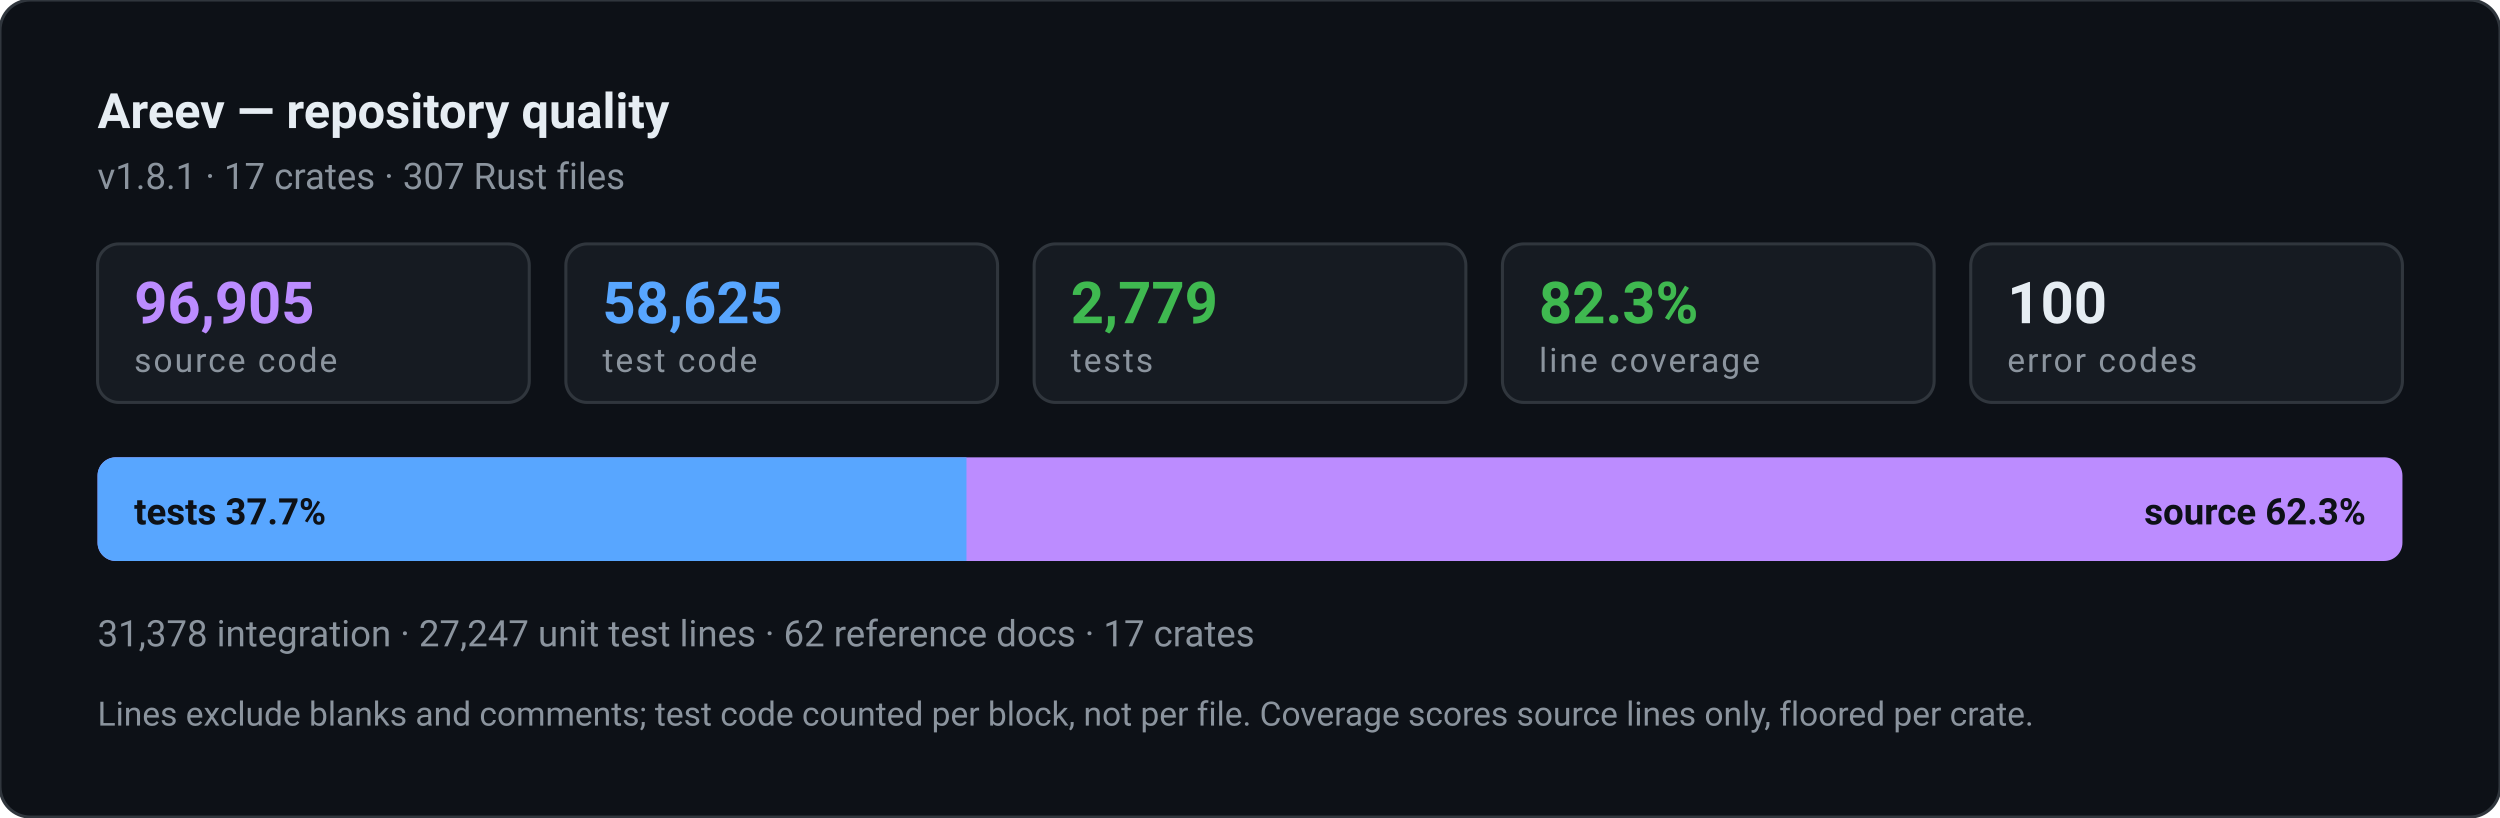
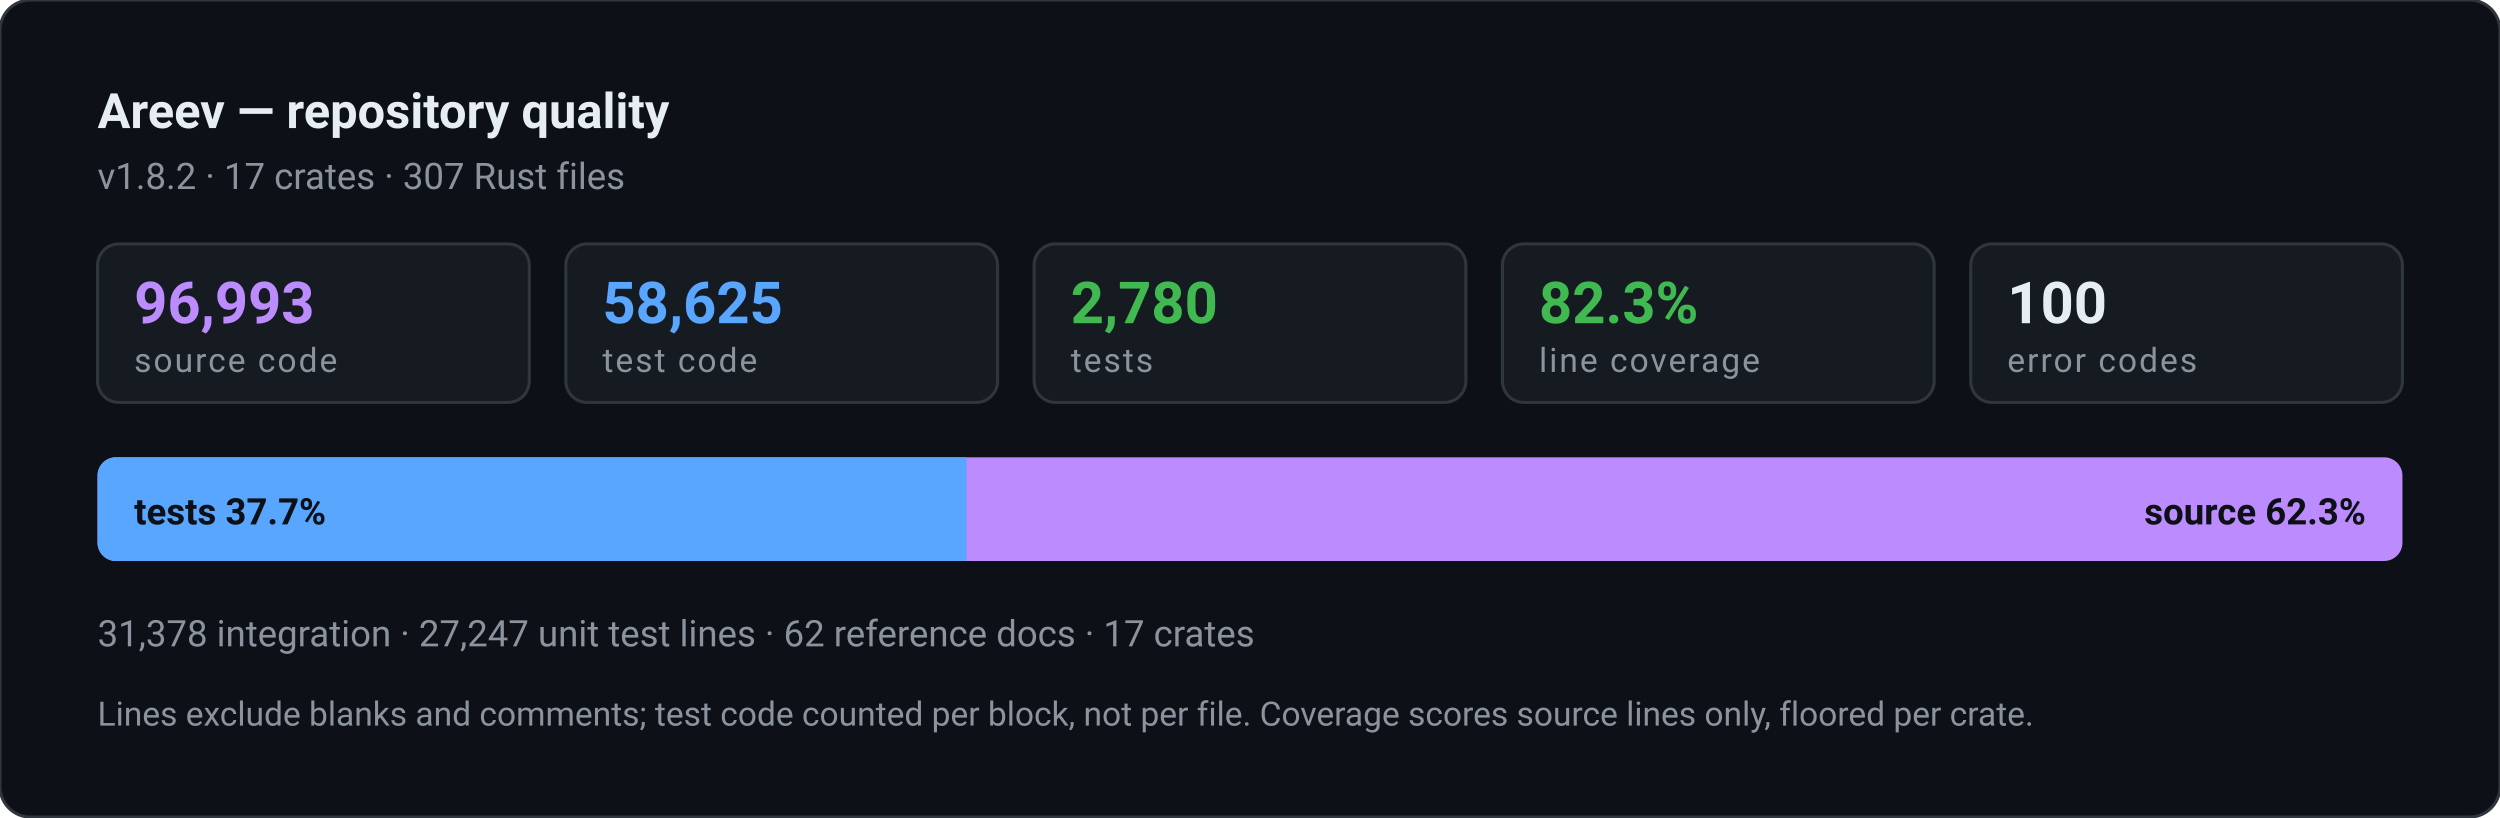
- <svg xmlns="http://www.w3.org/2000/svg" width="820" height="268" viewBox="0 0 820 268" role="img" aria-label="Areev repository quality: 58,625 lines of test code against 96,905 lines of source, 2,779 tests, 82.3% line coverage">
+ <svg xmlns="http://www.w3.org/2000/svg" width="820" height="268" viewBox="0 0 820 268" role="img" aria-label="Areev repository quality: 58,625 lines of test code against 96,993 lines of source, 2,780 tests, 82.3% line coverage">
  <style>text{font-family:ui-sans-serif,-apple-system,"Segoe UI",Roboto,Helvetica,Arial,sans-serif}.n{font-weight:700;font-variant-numeric:tabular-nums}.l{font-size:11px;letter-spacing:.06em;text-transform:uppercase}</style>
  <rect width="820" height="268" rx="10" fill="#0d1117" stroke="#30363d" />
  <text x="32" y="42" class="n" font-size="16" fill="#e6edf3">Areev — repository quality</text>
-   <text x="32" y="62" font-size="12" fill="#8b949e">v1.8.1 · 17 crates · 307 Rust files</text>
+   <text x="32" y="62" font-size="12" fill="#8b949e">v1.8.2 · 17 crates · 307 Rust files</text>
  <rect x="32.0" y="80" width="141.6" height="52" rx="7" fill="#161b22" stroke="#30363d" />
-   <text x="44.0" y="106" class="n" font-size="19" fill="#bc8cff">96,905</text>
+   <text x="44.0" y="106" class="n" font-size="19" fill="#bc8cff">96,993</text>
  <text x="44.0" y="122" class="l" fill="#8b949e">source code</text>
  <rect x="185.6" y="80" width="141.6" height="52" rx="7" fill="#161b22" stroke="#30363d" />
  <text x="197.6" y="106" class="n" font-size="19" fill="#58a6ff">58,625</text>
  <text x="197.6" y="122" class="l" fill="#8b949e">test code</text>
  <rect x="339.2" y="80" width="141.6" height="52" rx="7" fill="#161b22" stroke="#30363d" />
-   <text x="351.2" y="106" class="n" font-size="19" fill="#3fb950">2,779</text>
+   <text x="351.2" y="106" class="n" font-size="19" fill="#3fb950">2,780</text>
  <text x="351.2" y="122" class="l" fill="#8b949e">tests</text>
  <rect x="492.8" y="80" width="141.6" height="52" rx="7" fill="#161b22" stroke="#30363d" />
  <text x="504.8" y="106" class="n" font-size="19" fill="#3fb950">82.3%</text>
  <text x="504.8" y="122" class="l" fill="#8b949e">line coverage</text>
  <rect x="646.4" y="80" width="141.6" height="52" rx="7" fill="#161b22" stroke="#30363d" />
  <text x="658.4" y="106" class="n" font-size="19" fill="#e6edf3">100</text>
  <text x="658.4" y="122" class="l" fill="#8b949e">error codes</text>
  <rect x="32" y="150" width="756" height="34" rx="6" fill="#bc8cff" />
  <path d="M32 156a6 6 0 0 1 6-6h279v34h-279a6 6 0 0 1-6-6z" fill="#58a6ff" />
  <text x="44" y="172" class="n" font-size="12" fill="#0d1117">tests 37.7%</text>
  <text x="776" y="172" class="n" font-size="12" fill="#0d1117" text-anchor="end">source 62.3%</text>
  <text x="32" y="212" font-size="12" fill="#8b949e">31,378 integration · 27,247 unit test lines · 62 reference docs · 17 crates</text>
  <text x="32" y="238" font-size="11" fill="#8b949e">Lines exclude blanks and comments; test code counted per block, not per file. Coverage scores source lines only, floored per crate.</text>
</svg>
